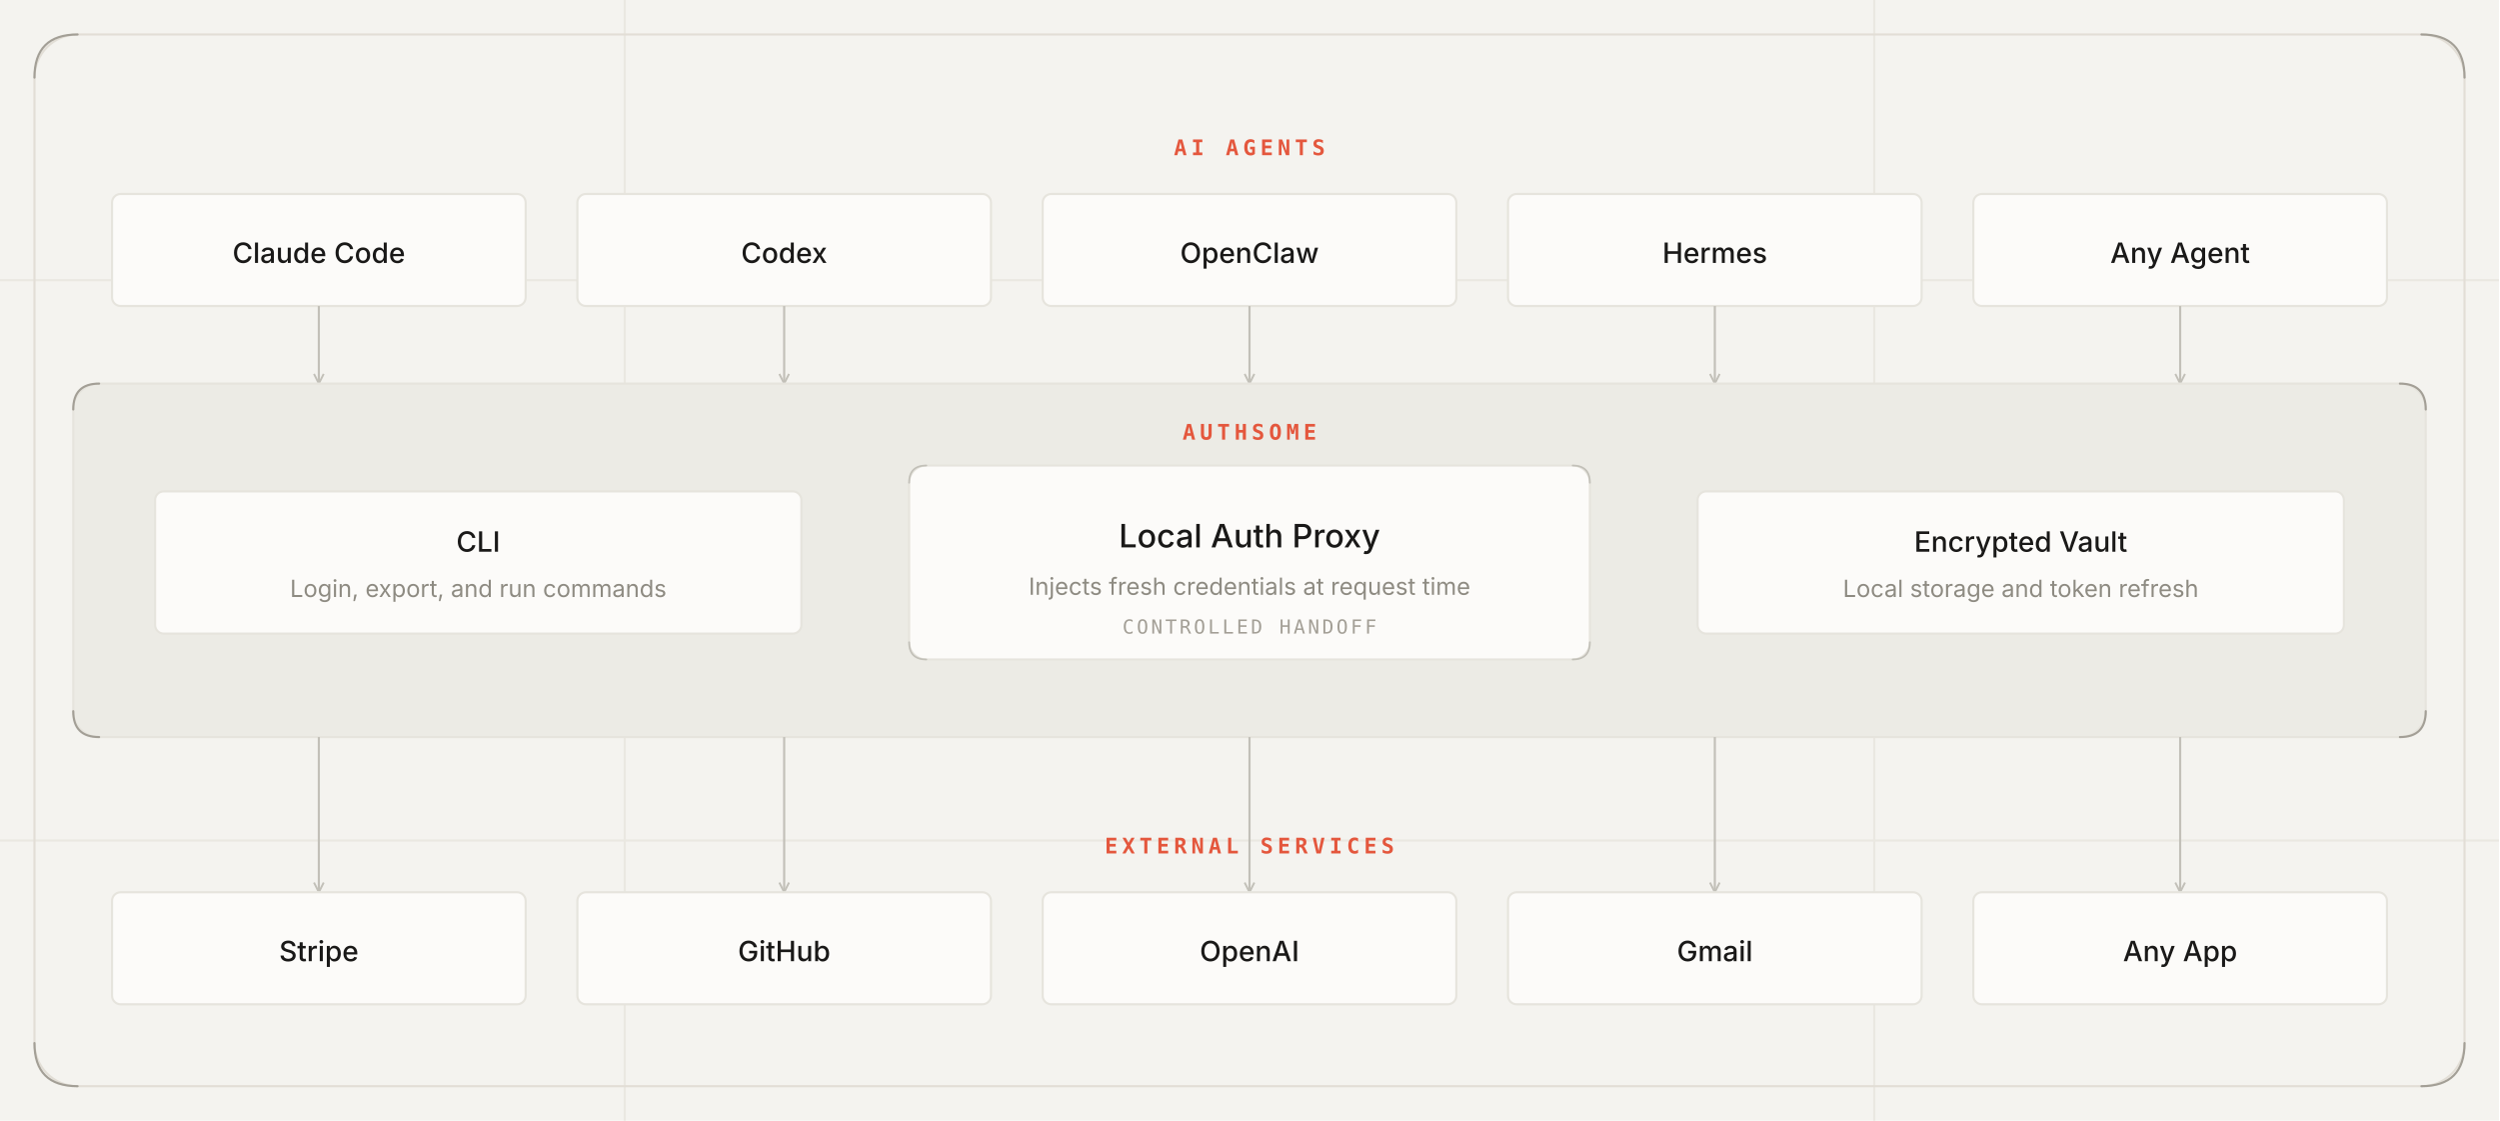
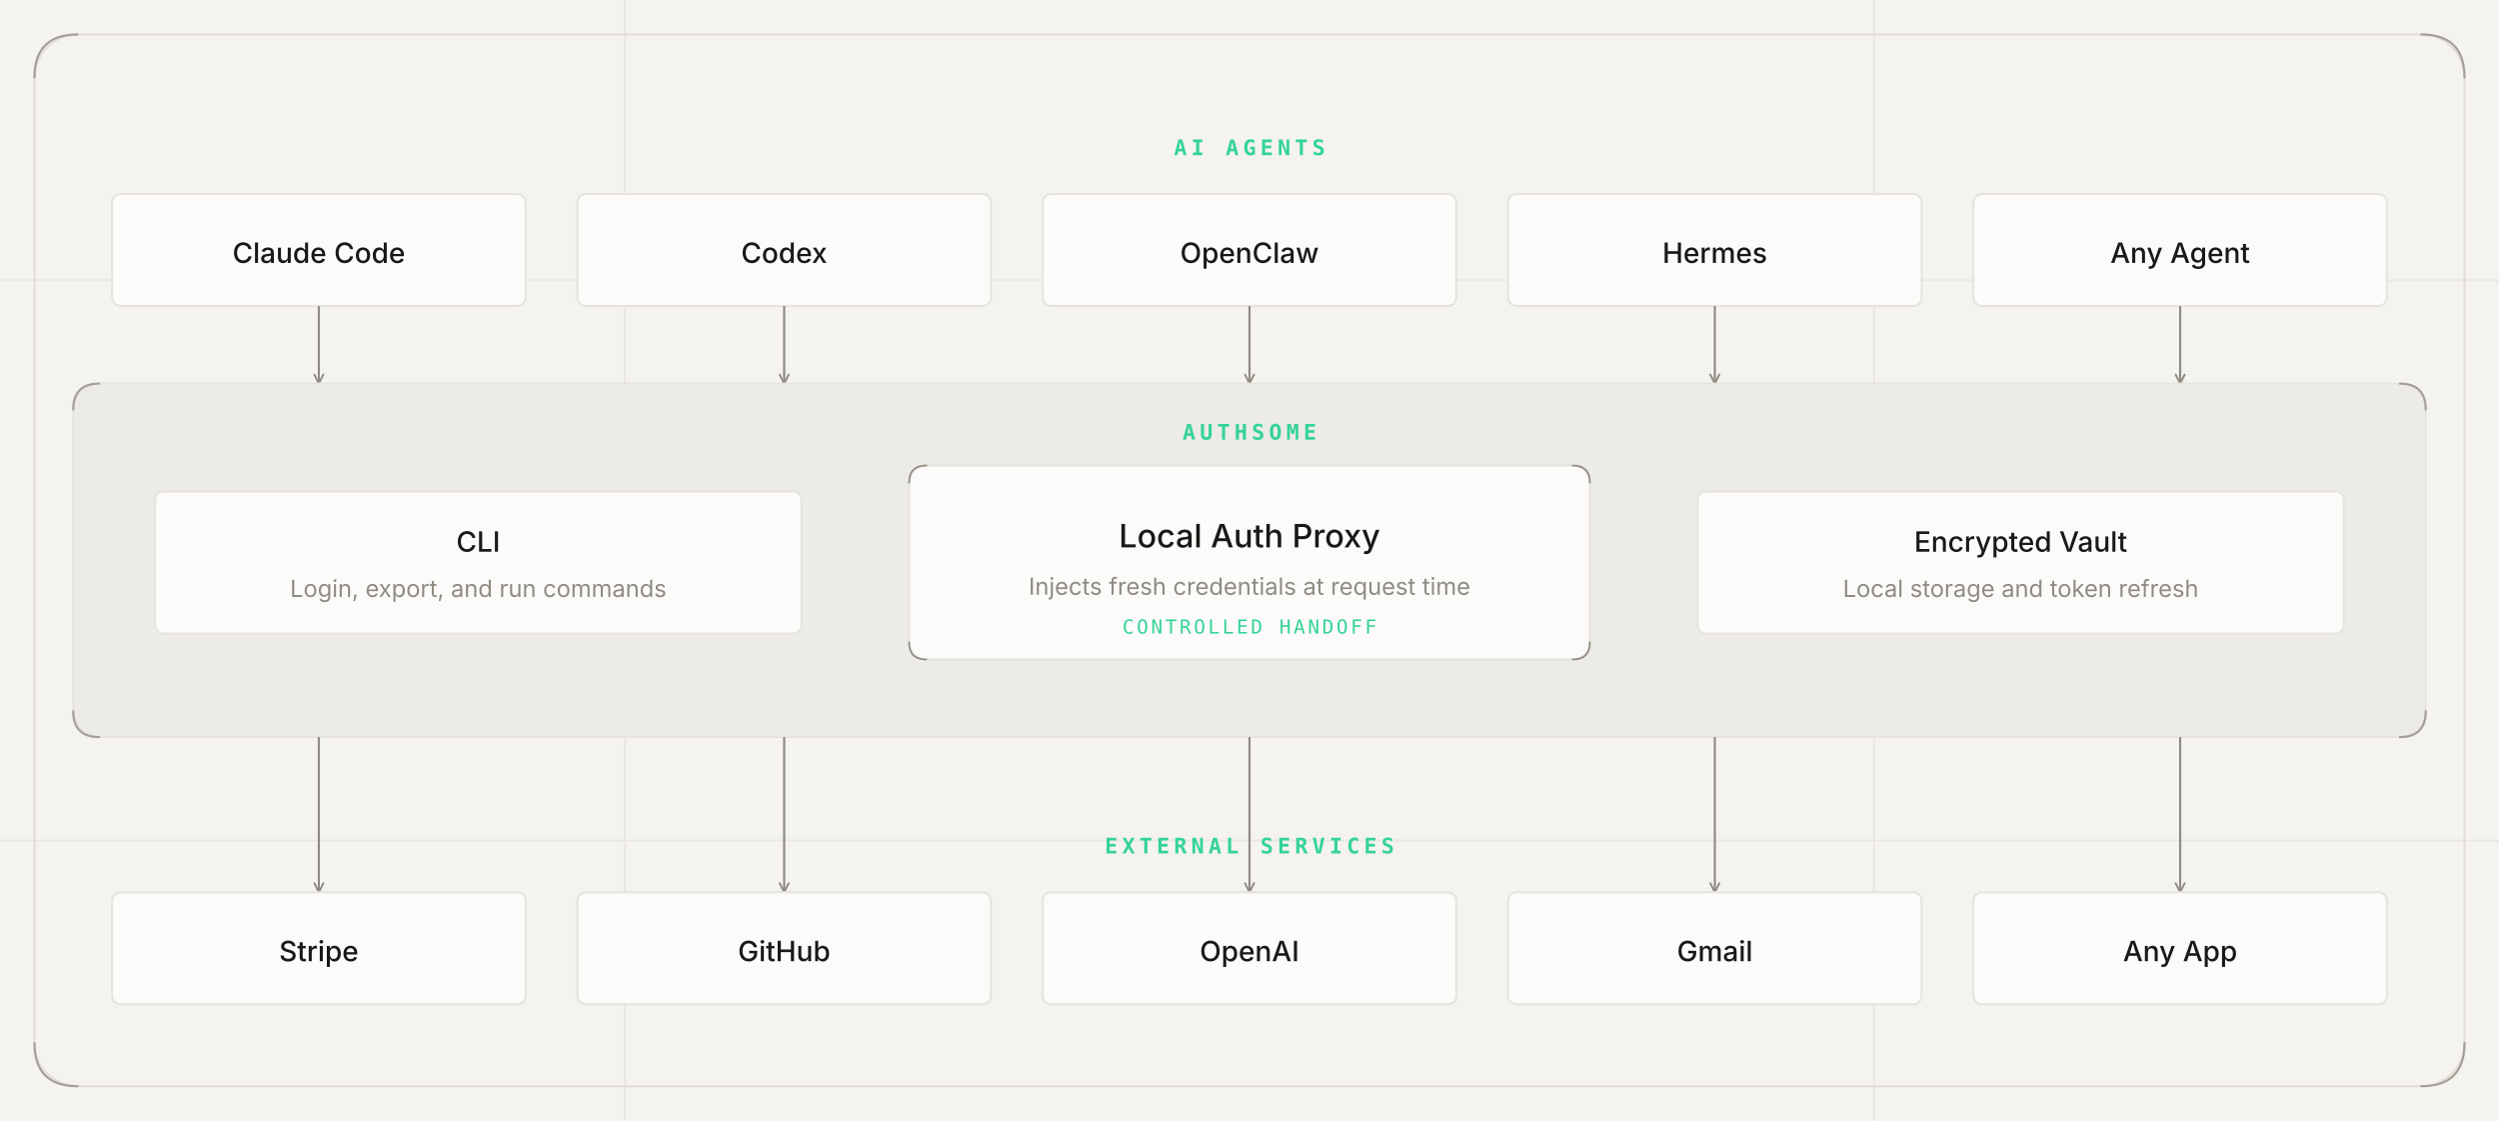
<svg xmlns="http://www.w3.org/2000/svg" viewBox="0 0 1160 520" fill="none">
  <style>
    text { font-family: Inter, system-ui, sans-serif; }
    .mono { font-family: "JetBrains Mono", "Fira Mono", ui-monospace, monospace; }
    .label { font-size: 10px; fill: #8E8B82; letter-spacing: 2px; font-weight: 500; }
    .card { fill: #FCFBF9; stroke: #E6E4DD; stroke-width: 1; }
    .name { fill: #1A1918; font-size: 13px; font-weight: 500; }
    .sub { fill: #8E8B82; font-size: 11px; }
  </style>
  <rect width="1160" height="520" fill="#F4F3EF" />
  <line x1="0" y1="130" x2="1160" y2="130" stroke="#EAE8E1" stroke-width="1" />
  <line x1="0" y1="390" x2="1160" y2="390" stroke="#EAE8E1" stroke-width="1" />
  <line x1="290" y1="0" x2="290" y2="520" stroke="#EAE8E1" stroke-width="1" />
  <line x1="870" y1="0" x2="870" y2="520" stroke="#EAE8E1" stroke-width="1" />
  <rect x="16" y="16" width="1128" height="488" rx="20" fill="none" stroke="#E2DED6" stroke-width="1" />
  <path d="M36,16 Q16,16 16,36" stroke="#A39F96" stroke-width="1" fill="none" stroke-linecap="round" />
  <path d="M1124,16 Q1144,16 1144,36" stroke="#A39F96" stroke-width="1" fill="none" stroke-linecap="round" />
  <path d="M16,484 Q16,504 36,504" stroke="#A39F96" stroke-width="1" fill="none" stroke-linecap="round" />
  <path d="M1144,484 Q1144,504 1124,504" stroke="#A39F96" stroke-width="1" fill="none" stroke-linecap="round" />
-   <text x="580" y="72" text-anchor="middle" class="mono" fill="#E4573D" font-size="10" font-weight="600" letter-spacing="2px">AI AGENTS</text>
+   <text x="580" y="72" text-anchor="middle" class="mono" fill="#34D399" font-size="10" font-weight="600" letter-spacing="2px">AI AGENTS</text>
  <rect x="52" y="90" width="192" height="52" rx="4" class="card" />
  <text x="148" y="122" text-anchor="middle" class="name">Claude Code</text>
  <rect x="268" y="90" width="192" height="52" rx="4" class="card" />
  <text x="364" y="122" text-anchor="middle" class="name">Codex</text>
  <rect x="484" y="90" width="192" height="52" rx="4" class="card" />
  <text x="580" y="122" text-anchor="middle" class="name">OpenClaw</text>
  <rect x="700" y="90" width="192" height="52" rx="4" class="card" />
  <text x="796" y="122" text-anchor="middle" class="name">Hermes</text>
  <rect x="916" y="90" width="192" height="52" rx="4" class="card" />
  <text x="1012" y="122" text-anchor="middle" class="name">Any Agent</text>
-   <g stroke="#C2C0B8" stroke-width="1" marker-end="url(#tip)">
+   <g stroke="#8E8B82" stroke-width="1" marker-end="url(#tip)">
    <line x1="148" y1="142" x2="148" y2="178" />
    <line x1="364" y1="142" x2="364" y2="178" />
    <line x1="580" y1="142" x2="580" y2="178" />
    <line x1="796" y1="142" x2="796" y2="178" />
    <line x1="1012" y1="142" x2="1012" y2="178" />
  </g>
  <rect x="34" y="178" width="1092" height="164" rx="12" fill="#ECEBE5" stroke="#E6E4DD" stroke-width="1" />
  <path d="M46,178 Q34,178 34,190" stroke="#A39F96" stroke-width="1" fill="none" stroke-linecap="round" />
  <path d="M1114,178 Q1126,178 1126,190" stroke="#A39F96" stroke-width="1" fill="none" stroke-linecap="round" />
  <path d="M34,330 Q34,342 46,342" stroke="#A39F96" stroke-width="1" fill="none" stroke-linecap="round" />
  <path d="M1126,330 Q1126,342 1114,342" stroke="#A39F96" stroke-width="1" fill="none" stroke-linecap="round" />
-   <text x="580" y="204" text-anchor="middle" class="mono" fill="#E4573D" font-size="10" font-weight="600" letter-spacing="2px">AUTHSOME</text>
+   <text x="580" y="204" text-anchor="middle" class="mono" fill="#34D399" font-size="10" font-weight="600" letter-spacing="2px">AUTHSOME</text>
  <rect x="72" y="228" width="300" height="66" rx="4" class="card" />
  <text x="222" y="256" text-anchor="middle" class="name">CLI</text>
  <text x="222" y="277" text-anchor="middle" class="sub">Login, export, and run commands</text>
  <rect x="422" y="216" width="316" height="90" rx="8" class="card" />
-   <path d="M430,216 Q422,216 422,224" stroke="#C2C0B8" stroke-width="0.8" fill="none" stroke-linecap="round" />
-   <path d="M730,216 Q738,216 738,224" stroke="#C2C0B8" stroke-width="0.8" fill="none" stroke-linecap="round" />
-   <path d="M422,298 Q422,306 430,306" stroke="#C2C0B8" stroke-width="0.8" fill="none" stroke-linecap="round" />
-   <path d="M730,306 Q738,306 738,298" stroke="#C2C0B8" stroke-width="0.8" fill="none" stroke-linecap="round" />
+   <path d="M430,216 Q422,216 422,224" stroke="#8E8B82" stroke-width="0.8" fill="none" stroke-linecap="round" />
+   <path d="M730,216 Q738,216 738,224" stroke="#8E8B82" stroke-width="0.8" fill="none" stroke-linecap="round" />
+   <path d="M422,298 Q422,306 430,306" stroke="#8E8B82" stroke-width="0.8" fill="none" stroke-linecap="round" />
+   <path d="M730,306 Q738,306 738,298" stroke="#8E8B82" stroke-width="0.8" fill="none" stroke-linecap="round" />
  <text x="580" y="254" text-anchor="middle" fill="#1A1918" font-size="15" font-weight="500">Local Auth Proxy</text>
  <text x="580" y="276" text-anchor="middle" class="sub">Injects fresh credentials at request time</text>
-   <text x="580" y="294" text-anchor="middle" class="mono" fill="#A39F96" font-size="9" letter-spacing="1.2px">CONTROLLED HANDOFF</text>
+   <text x="580" y="294" text-anchor="middle" class="mono" fill="#34D399" font-size="9" letter-spacing="1.2px">CONTROLLED HANDOFF</text>
  <rect x="788" y="228" width="300" height="66" rx="4" class="card" />
  <text x="938" y="256" text-anchor="middle" class="name">Encrypted Vault</text>
  <text x="938" y="277" text-anchor="middle" class="sub">Local storage and token refresh</text>
-   <g stroke="#C2C0B8" stroke-width="1" marker-end="url(#tip)">
+   <g stroke="#8E8B82" stroke-width="1" marker-end="url(#tip)">
    <line x1="148" y1="342" x2="148" y2="414" />
    <line x1="364" y1="342" x2="364" y2="414" />
    <line x1="580" y1="342" x2="580" y2="414" />
    <line x1="796" y1="342" x2="796" y2="414" />
    <line x1="1012" y1="342" x2="1012" y2="414" />
  </g>
-   <text x="580" y="396" text-anchor="middle" class="mono" fill="#E4573D" font-size="10" font-weight="600" letter-spacing="2px">EXTERNAL SERVICES</text>
+   <text x="580" y="396" text-anchor="middle" class="mono" fill="#34D399" font-size="10" font-weight="600" letter-spacing="2px">EXTERNAL SERVICES</text>
  <rect x="52" y="414" width="192" height="52" rx="4" class="card" />
  <text x="148" y="446" text-anchor="middle" class="name">Stripe</text>
  <rect x="268" y="414" width="192" height="52" rx="4" class="card" />
  <text x="364" y="446" text-anchor="middle" class="name">GitHub</text>
  <rect x="484" y="414" width="192" height="52" rx="4" class="card" />
  <text x="580" y="446" text-anchor="middle" class="name">OpenAI</text>
  <rect x="700" y="414" width="192" height="52" rx="4" class="card" />
  <text x="796" y="446" text-anchor="middle" class="name">Gmail</text>
  <rect x="916" y="414" width="192" height="52" rx="4" class="card" />
  <text x="1012" y="446" text-anchor="middle" class="name">Any App</text>
  <defs>
    <marker id="tip" viewBox="0 0 8 8" refX="7" refY="4" markerWidth="6" markerHeight="6" orient="auto">
-       <path d="M1 1 L7 4 L1 7" stroke="#C2C0B8" stroke-width="1.2" fill="none" />
+       <path d="M1 1 L7 4 L1 7" stroke="#8E8B82" stroke-width="1.2" fill="none" />
    </marker>
  </defs>
</svg>
